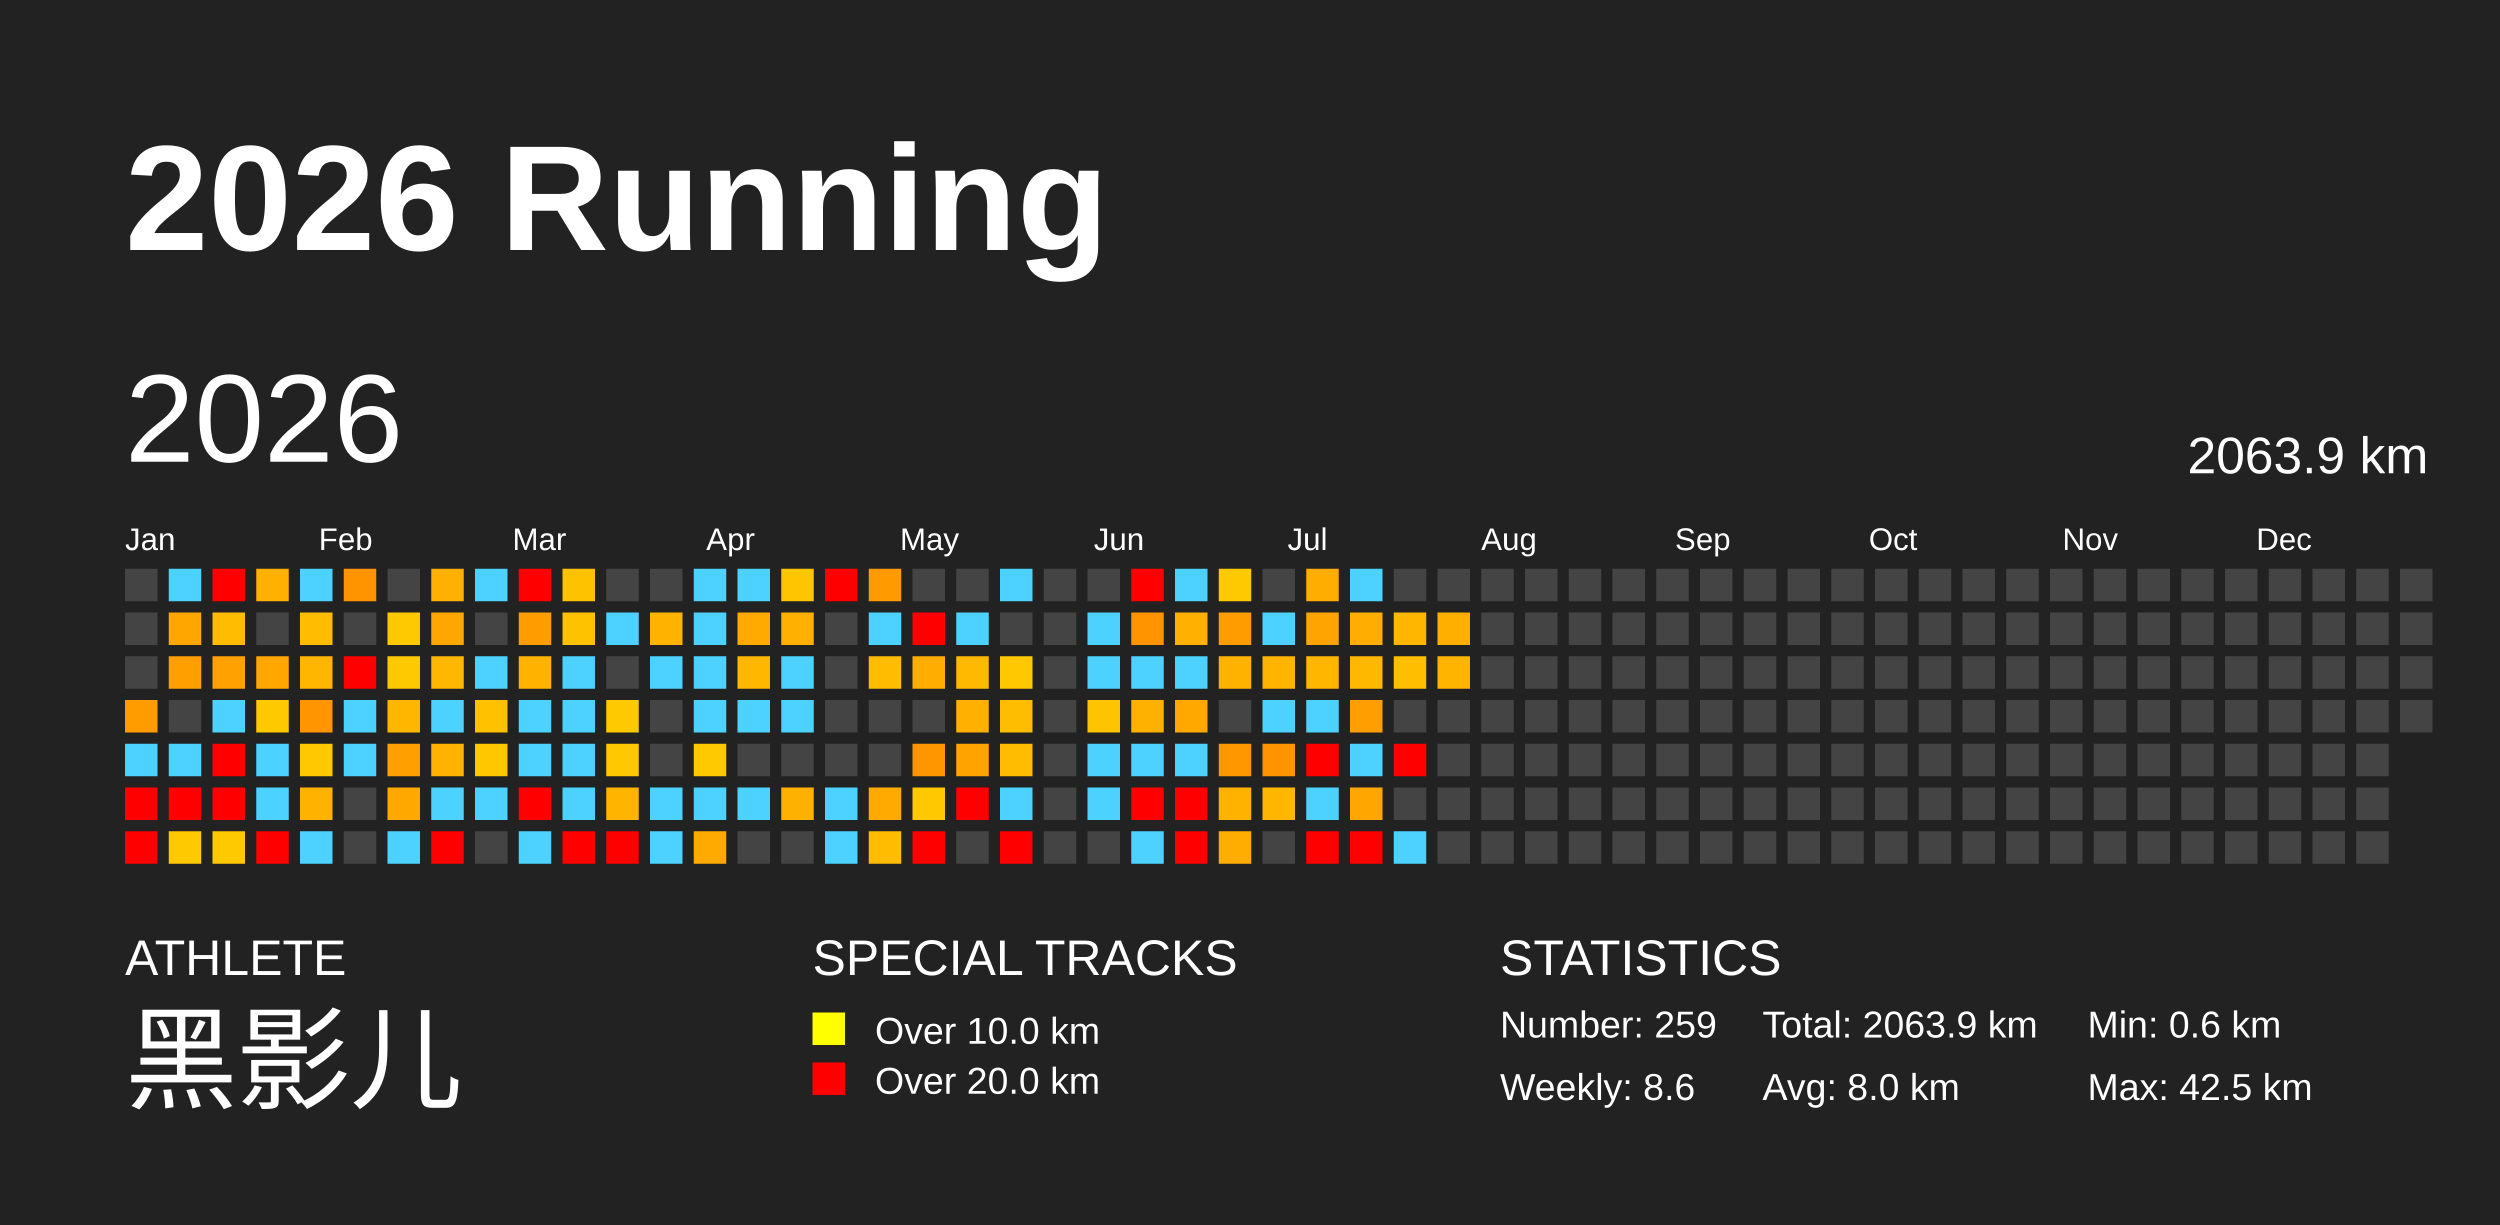
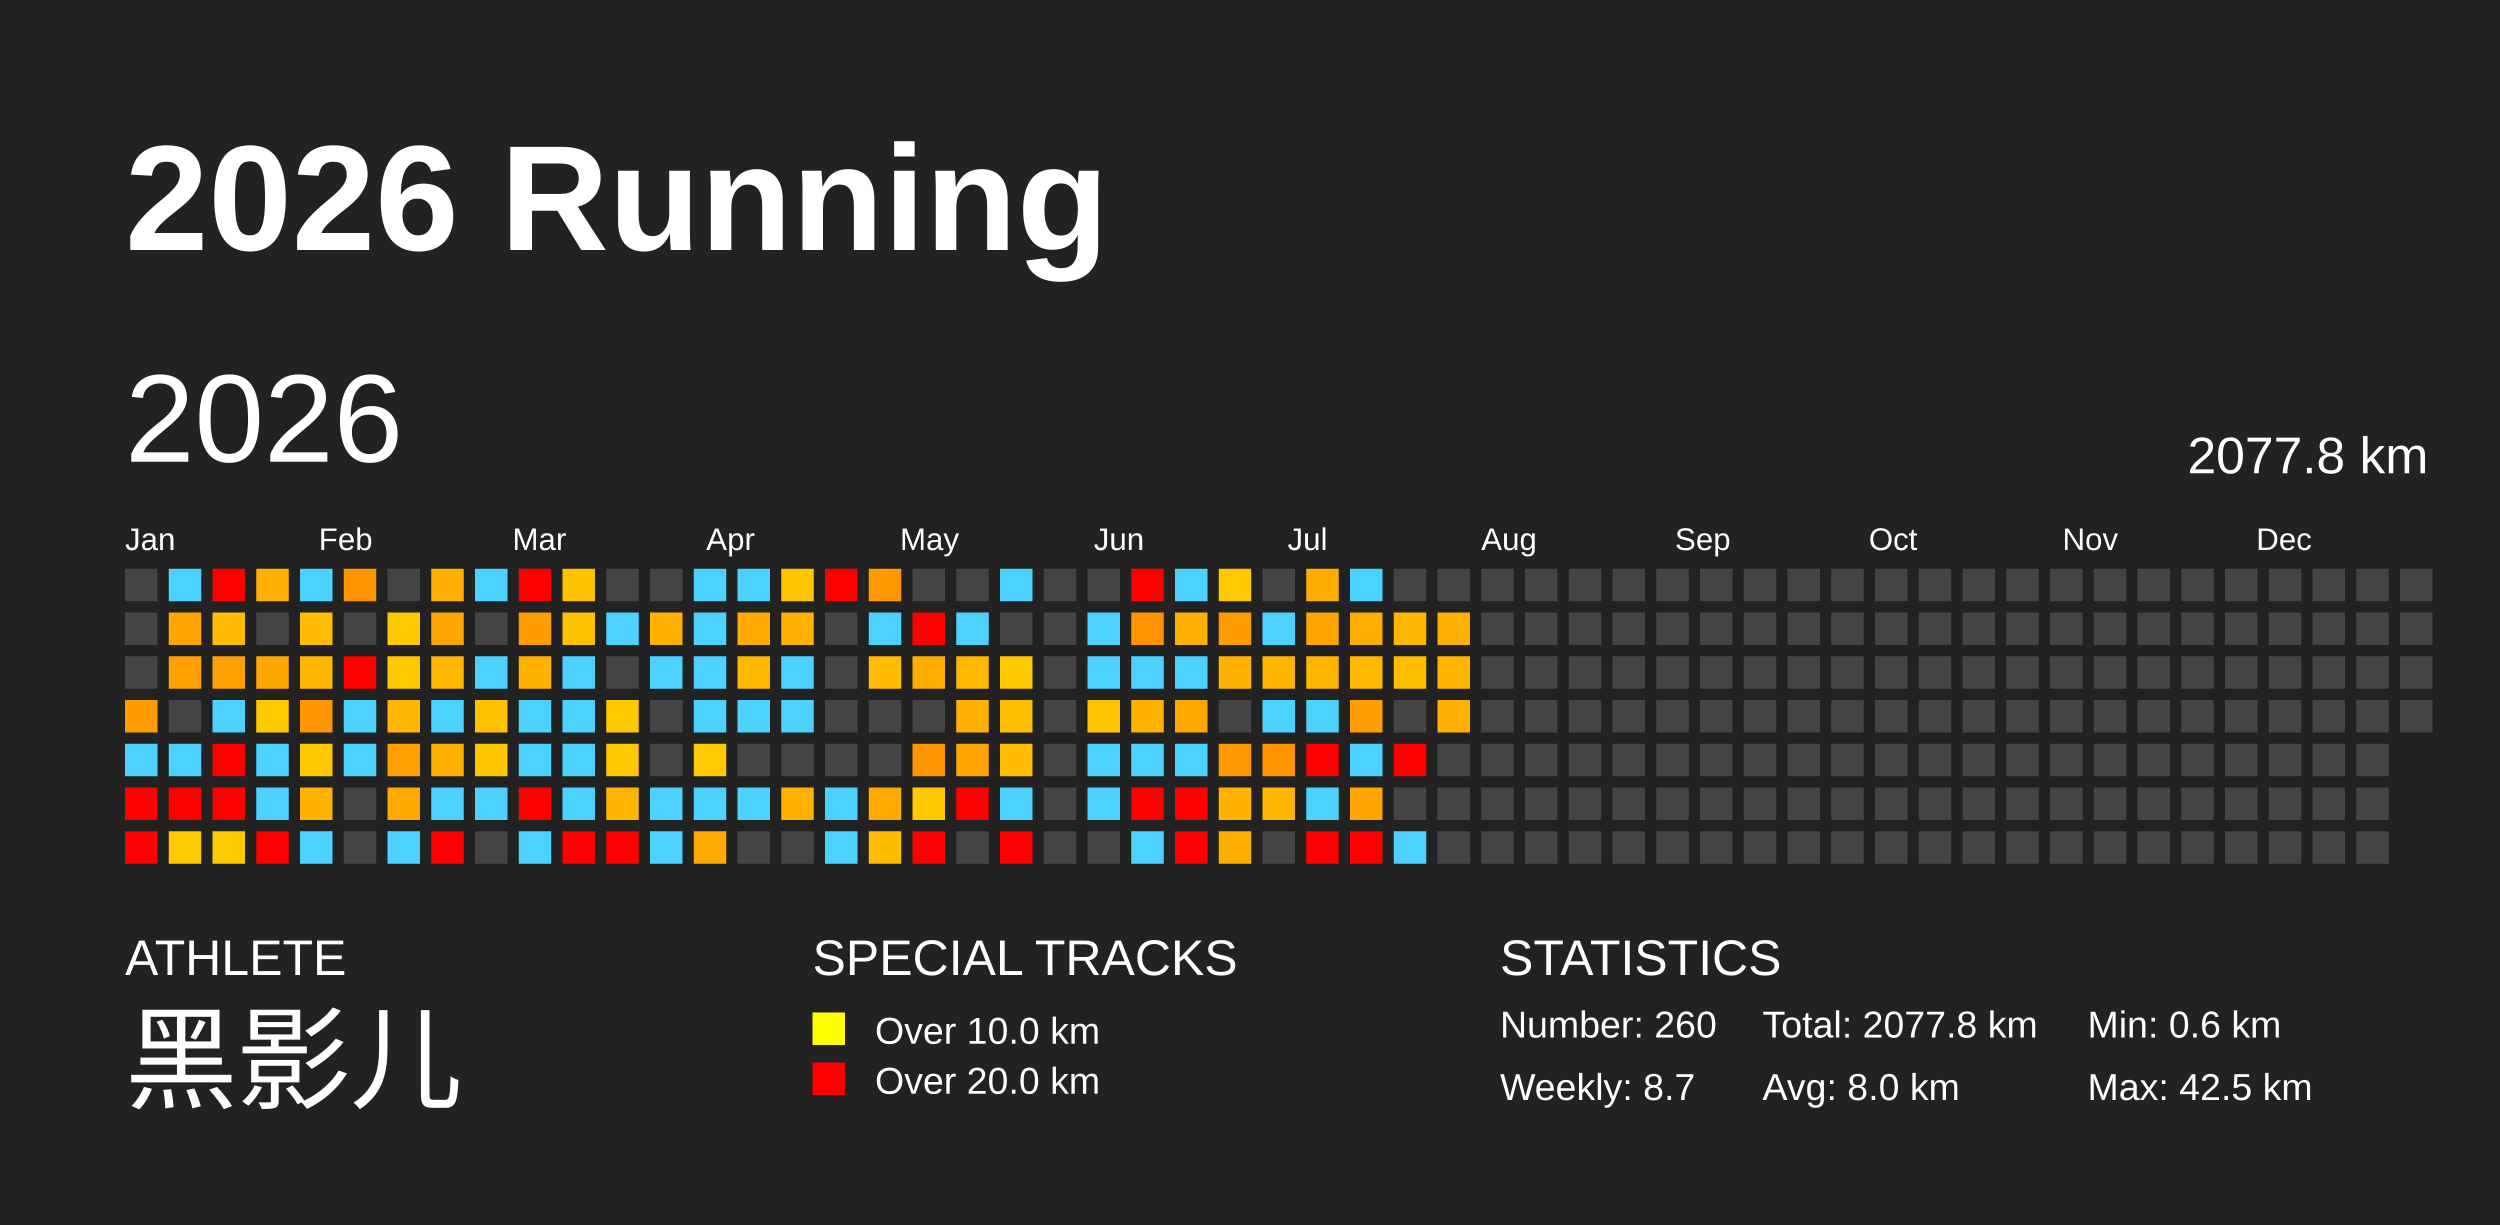
<svg xmlns="http://www.w3.org/2000/svg" baseProfile="full" height="98mm" version="1.1" viewBox="0,0,200,98" width="200mm">
  <defs />
  <rect fill="#222222" height="98" width="200" x="0" y="0" />
  <text fill="#FFFFFF" style="font-size:12px; font-family:Arial; font-weight:bold;" x="10" y="20">2026 Running</text>
  <text fill="#FFFFFF" style="font-size:4px; font-family:Arial" x="10" y="78">ATHLETE</text>
  <text fill="#FFFFFF" style="font-size:9px; font-family:Arial" x="10" y="88">黑影儿</text>
  <text fill="#FFFFFF" style="font-size:4px; font-family:Arial" x="65" y="78">SPECIAL TRACKS</text>
  <rect fill="yellow" height="2.6" width="2.6" x="65" y="81" />
  <text fill="#FFFFFF" style="font-size:3px; font-family:Arial" x="70" y="83.5">Over 10.0 km</text>
  <rect fill="red" height="2.6" width="2.6" x="65" y="85" />
  <text fill="#FFFFFF" style="font-size:3px; font-family:Arial" x="70" y="87.5">Over 20.0 km</text>
  <text fill="#FFFFFF" style="font-size:4px; font-family:Arial" x="120" y="78">STATISTICS</text>
-   <text fill="#FFFFFF" style="font-size:3px; font-family:Arial" x="120" y="83">Number: 259</text>
-   <text fill="#FFFFFF" style="font-size:3px; font-family:Arial" x="120" y="88">Weekly: 8.6</text>
-   <text fill="#FFFFFF" style="font-size:3px; font-family:Arial" x="141" y="83">Total: 2063.9 km</text>
+   <text fill="#FFFFFF" style="font-size:3px; font-family:Arial" x="120" y="83">Number: 260</text>
+   <text fill="#FFFFFF" style="font-size:3px; font-family:Arial" x="120" y="88">Weekly: 8.7</text>
+   <text fill="#FFFFFF" style="font-size:3px; font-family:Arial" x="141" y="83">Total: 2077.8 km</text>
  <text fill="#FFFFFF" style="font-size:3px; font-family:Arial" x="141" y="88">Avg: 8.0 km</text>
  <text fill="#FFFFFF" style="font-size:3px; font-family:Arial" x="167" y="83">Min: 0.6 km</text>
  <text fill="#FFFFFF" style="font-size:3px; font-family:Arial" x="167" y="88">Max: 42.5 km</text>
  <text dominant-baseline="hanging" fill="#FFFFFF" style="font-size:10.0px; font-family:Arial;" x="10" y="30">2026</text>
-   <text dominant-baseline="hanging" fill="#FFFFFF" style="font-size:4.125px; font-family:Arial;" x="175" y="35">2063.9 km</text>
+   <text dominant-baseline="hanging" fill="#FFFFFF" style="font-size:4.125px; font-family:Arial;" x="175" y="35">2077.8 km</text>
  <text fill="#FFFFFF" style="font-size:2.5px; font-family:Arial" x="10.0" y="44">Jan</text>
  <text fill="#FFFFFF" style="font-size:2.5px; font-family:Arial" x="25.5" y="44">Feb</text>
  <text fill="#FFFFFF" style="font-size:2.5px; font-family:Arial" x="41.0" y="44">Mar</text>
  <text fill="#FFFFFF" style="font-size:2.5px; font-family:Arial" x="56.5" y="44">Apr</text>
  <text fill="#FFFFFF" style="font-size:2.5px; font-family:Arial" x="72.0" y="44">May</text>
  <text fill="#FFFFFF" style="font-size:2.5px; font-family:Arial" x="87.5" y="44">Jun</text>
  <text fill="#FFFFFF" style="font-size:2.5px; font-family:Arial" x="103.0" y="44">Jul</text>
  <text fill="#FFFFFF" style="font-size:2.5px; font-family:Arial" x="118.5" y="44">Aug</text>
  <text fill="#FFFFFF" style="font-size:2.5px; font-family:Arial" x="134.0" y="44">Sep</text>
  <text fill="#FFFFFF" style="font-size:2.5px; font-family:Arial" x="149.5" y="44">Oct</text>
  <text fill="#FFFFFF" style="font-size:2.5px; font-family:Arial" x="165.0" y="44">Nov</text>
  <text fill="#FFFFFF" style="font-size:2.5px; font-family:Arial" x="180.5" y="44">Dec</text>
  <rect fill="#444444" height="2.6" width="2.6" x="10.0" y="45.5" />
  <rect fill="#444444" height="2.6" width="2.6" x="10.0" y="49.0" />
  <rect fill="#444444" height="2.6" width="2.6" x="10.0" y="52.5" />
  <rect fill="#ff9c00" height="2.6" width="2.6" x="10.0" y="56.0" />
  <rect fill="#4dd2ff" height="2.6" width="2.6" x="10.0" y="59.5" />
  <rect fill="red" height="2.6" width="2.6" x="10.0" y="63.0" />
  <rect fill="red" height="2.6" width="2.6" x="10.0" y="66.5" />
  <rect fill="#4dd2ff" height="2.6" width="2.6" x="13.5" y="45.5" />
  <rect fill="#ffa700" height="2.6" width="2.6" x="13.5" y="49.0" />
  <rect fill="#ffa000" height="2.6" width="2.6" x="13.5" y="52.5" />
  <rect fill="#444444" height="2.6" width="2.6" x="13.5" y="56.0" />
  <rect fill="#4dd2ff" height="2.6" width="2.6" x="13.5" y="59.5" />
  <rect fill="red" height="2.6" width="2.6" x="13.5" y="63.0" />
  <rect fill="#ffc900" height="2.6" width="2.6" x="13.5" y="66.5" />
  <rect fill="red" height="2.6" width="2.6" x="17.0" y="45.5" />
  <rect fill="#ffbc00" height="2.6" width="2.6" x="17.0" y="49.0" />
  <rect fill="#ffa100" height="2.6" width="2.6" x="17.0" y="52.5" />
  <rect fill="#4dd2ff" height="2.6" width="2.6" x="17.0" y="56.0" />
  <rect fill="red" height="2.6" width="2.6" x="17.0" y="59.5" />
  <rect fill="red" height="2.6" width="2.6" x="17.0" y="63.0" />
  <rect fill="#ffc900" height="2.6" width="2.6" x="17.0" y="66.5" />
  <rect fill="#ffb000" height="2.6" width="2.6" x="20.5" y="45.5" />
  <rect fill="#444444" height="2.6" width="2.6" x="20.5" y="49.0" />
  <rect fill="#ffa700" height="2.6" width="2.6" x="20.5" y="52.5" />
  <rect fill="#ffc900" height="2.6" width="2.6" x="20.5" y="56.0" />
  <rect fill="#4dd2ff" height="2.6" width="2.6" x="20.5" y="59.5" />
  <rect fill="#4dd2ff" height="2.6" width="2.6" x="20.5" y="63.0" />
  <rect fill="red" height="2.6" width="2.6" x="20.5" y="66.5" />
  <rect fill="#4dd2ff" height="2.6" width="2.6" x="24.0" y="45.5" />
  <rect fill="#ffbc00" height="2.6" width="2.6" x="24.0" y="49.0" />
  <rect fill="#ffb600" height="2.6" width="2.6" x="24.0" y="52.5" />
  <rect fill="#ff9500" height="2.6" width="2.6" x="24.0" y="56.0" />
  <rect fill="#ffc800" height="2.6" width="2.6" x="24.0" y="59.5" />
  <rect fill="#ffb200" height="2.6" width="2.6" x="24.0" y="63.0" />
  <rect fill="#4dd2ff" height="2.6" width="2.6" x="24.0" y="66.5" />
  <rect fill="#ff9300" height="2.6" width="2.6" x="27.5" y="45.5" />
  <rect fill="#444444" height="2.6" width="2.6" x="27.5" y="49.0" />
  <rect fill="red" height="2.6" width="2.6" x="27.5" y="52.5" />
  <rect fill="#4dd2ff" height="2.6" width="2.6" x="27.5" y="56.0" />
  <rect fill="#4dd2ff" height="2.6" width="2.6" x="27.5" y="59.5" />
  <rect fill="#444444" height="2.6" width="2.6" x="27.5" y="63.0" />
  <rect fill="#444444" height="2.6" width="2.6" x="27.5" y="66.5" />
  <rect fill="#444444" height="2.6" width="2.6" x="31.0" y="45.5" />
  <rect fill="#ffc900" height="2.6" width="2.6" x="31.0" y="49.0" />
  <rect fill="#ffc900" height="2.6" width="2.6" x="31.0" y="52.5" />
  <rect fill="#ffb600" height="2.6" width="2.6" x="31.0" y="56.0" />
  <rect fill="#ffa000" height="2.6" width="2.6" x="31.0" y="59.5" />
  <rect fill="#ffa900" height="2.6" width="2.6" x="31.0" y="63.0" />
  <rect fill="#4dd2ff" height="2.6" width="2.6" x="31.0" y="66.5" />
  <rect fill="#ffb000" height="2.6" width="2.6" x="34.5" y="45.5" />
  <rect fill="#ffa700" height="2.6" width="2.6" x="34.5" y="49.0" />
  <rect fill="#ffb700" height="2.6" width="2.6" x="34.5" y="52.5" />
  <rect fill="#4dd2ff" height="2.6" width="2.6" x="34.5" y="56.0" />
  <rect fill="#ffb200" height="2.6" width="2.6" x="34.5" y="59.5" />
  <rect fill="#4dd2ff" height="2.6" width="2.6" x="34.5" y="63.0" />
  <rect fill="red" height="2.6" width="2.6" x="34.5" y="66.5" />
  <rect fill="#4dd2ff" height="2.6" width="2.6" x="38.0" y="45.5" />
  <rect fill="#444444" height="2.6" width="2.6" x="38.0" y="49.0" />
  <rect fill="#4dd2ff" height="2.6" width="2.6" x="38.0" y="52.5" />
  <rect fill="#ffc100" height="2.6" width="2.6" x="38.0" y="56.0" />
  <rect fill="#ffc700" height="2.6" width="2.6" x="38.0" y="59.5" />
  <rect fill="#4dd2ff" height="2.6" width="2.6" x="38.0" y="63.0" />
  <rect fill="#444444" height="2.6" width="2.6" x="38.0" y="66.5" />
  <rect fill="red" height="2.6" width="2.6" x="41.5" y="45.5" />
  <rect fill="#ff9d00" height="2.6" width="2.6" x="41.5" y="49.0" />
  <rect fill="#ffb300" height="2.6" width="2.6" x="41.5" y="52.5" />
  <rect fill="#4dd2ff" height="2.6" width="2.6" x="41.5" y="56.0" />
  <rect fill="#4dd2ff" height="2.6" width="2.6" x="41.5" y="59.5" />
  <rect fill="red" height="2.6" width="2.6" x="41.5" y="63.0" />
  <rect fill="#4dd2ff" height="2.6" width="2.6" x="41.5" y="66.5" />
  <rect fill="#ffc200" height="2.6" width="2.6" x="45.0" y="45.5" />
  <rect fill="#ffc200" height="2.6" width="2.6" x="45.0" y="49.0" />
  <rect fill="#4dd2ff" height="2.6" width="2.6" x="45.0" y="52.5" />
  <rect fill="#4dd2ff" height="2.6" width="2.6" x="45.0" y="56.0" />
  <rect fill="#4dd2ff" height="2.6" width="2.6" x="45.0" y="59.5" />
  <rect fill="#4dd2ff" height="2.6" width="2.6" x="45.0" y="63.0" />
  <rect fill="red" height="2.6" width="2.6" x="45.0" y="66.5" />
  <rect fill="#444444" height="2.6" width="2.6" x="48.5" y="45.5" />
  <rect fill="#4dd2ff" height="2.6" width="2.6" x="48.5" y="49.0" />
  <rect fill="#444444" height="2.6" width="2.6" x="48.5" y="52.5" />
  <rect fill="#ffc900" height="2.6" width="2.6" x="48.5" y="56.0" />
  <rect fill="#ffc800" height="2.6" width="2.6" x="48.5" y="59.5" />
  <rect fill="#ffb400" height="2.6" width="2.6" x="48.5" y="63.0" />
  <rect fill="red" height="2.6" width="2.6" x="48.5" y="66.5" />
  <rect fill="#444444" height="2.6" width="2.6" x="52.0" y="45.5" />
  <rect fill="#ffb300" height="2.6" width="2.6" x="52.0" y="49.0" />
  <rect fill="#4dd2ff" height="2.6" width="2.6" x="52.0" y="52.5" />
  <rect fill="#444444" height="2.6" width="2.6" x="52.0" y="56.0" />
  <rect fill="#444444" height="2.6" width="2.6" x="52.0" y="59.5" />
  <rect fill="#4dd2ff" height="2.6" width="2.6" x="52.0" y="63.0" />
  <rect fill="#4dd2ff" height="2.6" width="2.6" x="52.0" y="66.5" />
  <rect fill="#4dd2ff" height="2.6" width="2.6" x="55.5" y="45.5" />
  <rect fill="#4dd2ff" height="2.6" width="2.6" x="55.5" y="49.0" />
  <rect fill="#4dd2ff" height="2.6" width="2.6" x="55.5" y="52.5" />
  <rect fill="#4dd2ff" height="2.6" width="2.6" x="55.5" y="56.0" />
  <rect fill="#ffc900" height="2.6" width="2.6" x="55.5" y="59.5" />
  <rect fill="#4dd2ff" height="2.6" width="2.6" x="55.5" y="63.0" />
  <rect fill="#ffaa00" height="2.6" width="2.6" x="55.5" y="66.5" />
  <rect fill="#4dd2ff" height="2.6" width="2.6" x="59.0" y="45.5" />
  <rect fill="#ffaa00" height="2.6" width="2.6" x="59.0" y="49.0" />
  <rect fill="#ffb700" height="2.6" width="2.6" x="59.0" y="52.5" />
  <rect fill="#4dd2ff" height="2.6" width="2.6" x="59.0" y="56.0" />
  <rect fill="#444444" height="2.6" width="2.6" x="59.0" y="59.5" />
  <rect fill="#4dd2ff" height="2.6" width="2.6" x="59.0" y="63.0" />
  <rect fill="#444444" height="2.6" width="2.6" x="59.0" y="66.5" />
  <rect fill="#ffc500" height="2.6" width="2.6" x="62.5" y="45.5" />
  <rect fill="#ffb000" height="2.6" width="2.6" x="62.5" y="49.0" />
  <rect fill="#4dd2ff" height="2.6" width="2.6" x="62.5" y="52.5" />
  <rect fill="#4dd2ff" height="2.6" width="2.6" x="62.5" y="56.0" />
  <rect fill="#444444" height="2.6" width="2.6" x="62.5" y="59.5" />
  <rect fill="#ffb100" height="2.6" width="2.6" x="62.5" y="63.0" />
  <rect fill="#444444" height="2.6" width="2.6" x="62.5" y="66.5" />
  <rect fill="red" height="2.6" width="2.6" x="66.0" y="45.5" />
  <rect fill="#444444" height="2.6" width="2.6" x="66.0" y="49.0" />
  <rect fill="#444444" height="2.6" width="2.6" x="66.0" y="52.5" />
  <rect fill="#444444" height="2.6" width="2.6" x="66.0" y="56.0" />
  <rect fill="#444444" height="2.6" width="2.6" x="66.0" y="59.5" />
  <rect fill="#4dd2ff" height="2.6" width="2.6" x="66.0" y="63.0" />
  <rect fill="#4dd2ff" height="2.6" width="2.6" x="66.0" y="66.5" />
  <rect fill="#ff9b00" height="2.6" width="2.6" x="69.5" y="45.5" />
  <rect fill="#4dd2ff" height="2.6" width="2.6" x="69.5" y="49.0" />
  <rect fill="#ffbc00" height="2.6" width="2.6" x="69.5" y="52.5" />
  <rect fill="#444444" height="2.6" width="2.6" x="69.5" y="56.0" />
  <rect fill="#444444" height="2.6" width="2.6" x="69.5" y="59.5" />
  <rect fill="#ffaa00" height="2.6" width="2.6" x="69.5" y="63.0" />
  <rect fill="#ffbc00" height="2.6" width="2.6" x="69.5" y="66.5" />
  <rect fill="#444444" height="2.6" width="2.6" x="73.0" y="45.5" />
  <rect fill="red" height="2.6" width="2.6" x="73.0" y="49.0" />
  <rect fill="#ffad00" height="2.6" width="2.6" x="73.0" y="52.5" />
  <rect fill="#444444" height="2.6" width="2.6" x="73.0" y="56.0" />
  <rect fill="#ff9600" height="2.6" width="2.6" x="73.0" y="59.5" />
  <rect fill="#ffc800" height="2.6" width="2.6" x="73.0" y="63.0" />
  <rect fill="red" height="2.6" width="2.6" x="73.0" y="66.5" />
  <rect fill="#444444" height="2.6" width="2.6" x="76.5" y="45.5" />
  <rect fill="#4dd2ff" height="2.6" width="2.6" x="76.5" y="49.0" />
  <rect fill="#ffb900" height="2.6" width="2.6" x="76.5" y="52.5" />
  <rect fill="#ffb000" height="2.6" width="2.6" x="76.5" y="56.0" />
  <rect fill="#ffa300" height="2.6" width="2.6" x="76.5" y="59.5" />
  <rect fill="red" height="2.6" width="2.6" x="76.5" y="63.0" />
  <rect fill="#444444" height="2.6" width="2.6" x="76.5" y="66.5" />
  <rect fill="#4dd2ff" height="2.6" width="2.6" x="80.0" y="45.5" />
  <rect fill="#444444" height="2.6" width="2.6" x="80.0" y="49.0" />
  <rect fill="#ffc800" height="2.6" width="2.6" x="80.0" y="52.5" />
  <rect fill="#ffbd00" height="2.6" width="2.6" x="80.0" y="56.0" />
  <rect fill="#ffbc00" height="2.6" width="2.6" x="80.0" y="59.5" />
  <rect fill="#4dd2ff" height="2.6" width="2.6" x="80.0" y="63.0" />
  <rect fill="red" height="2.6" width="2.6" x="80.0" y="66.5" />
  <rect fill="#444444" height="2.6" width="2.6" x="83.5" y="45.5" />
  <rect fill="#444444" height="2.6" width="2.6" x="83.5" y="49.0" />
  <rect fill="#444444" height="2.6" width="2.6" x="83.5" y="52.5" />
  <rect fill="#444444" height="2.6" width="2.6" x="83.5" y="56.0" />
  <rect fill="#444444" height="2.6" width="2.6" x="83.5" y="59.5" />
  <rect fill="#444444" height="2.6" width="2.6" x="83.5" y="63.0" />
  <rect fill="#444444" height="2.6" width="2.6" x="83.5" y="66.5" />
  <rect fill="#444444" height="2.6" width="2.6" x="87.0" y="45.5" />
  <rect fill="#4dd2ff" height="2.6" width="2.6" x="87.0" y="49.0" />
  <rect fill="#4dd2ff" height="2.6" width="2.6" x="87.0" y="52.5" />
  <rect fill="#ffc400" height="2.6" width="2.6" x="87.0" y="56.0" />
  <rect fill="#4dd2ff" height="2.6" width="2.6" x="87.0" y="59.5" />
  <rect fill="#4dd2ff" height="2.6" width="2.6" x="87.0" y="63.0" />
  <rect fill="#444444" height="2.6" width="2.6" x="87.0" y="66.5" />
  <rect fill="red" height="2.6" width="2.6" x="90.5" y="45.5" />
  <rect fill="#ff9300" height="2.6" width="2.6" x="90.5" y="49.0" />
  <rect fill="#4dd2ff" height="2.6" width="2.6" x="90.5" y="52.5" />
  <rect fill="#ffb100" height="2.6" width="2.6" x="90.5" y="56.0" />
  <rect fill="#4dd2ff" height="2.6" width="2.6" x="90.5" y="59.5" />
  <rect fill="red" height="2.6" width="2.6" x="90.5" y="63.0" />
  <rect fill="#4dd2ff" height="2.6" width="2.6" x="90.5" y="66.5" />
  <rect fill="#4dd2ff" height="2.6" width="2.6" x="94.0" y="45.5" />
  <rect fill="#ffb000" height="2.6" width="2.6" x="94.0" y="49.0" />
  <rect fill="#4dd2ff" height="2.6" width="2.6" x="94.0" y="52.5" />
  <rect fill="#ffa900" height="2.6" width="2.6" x="94.0" y="56.0" />
  <rect fill="#4dd2ff" height="2.6" width="2.6" x="94.0" y="59.5" />
  <rect fill="red" height="2.6" width="2.6" x="94.0" y="63.0" />
  <rect fill="red" height="2.6" width="2.6" x="94.0" y="66.5" />
  <rect fill="#ffc900" height="2.6" width="2.6" x="97.5" y="45.5" />
  <rect fill="#ff9d00" height="2.6" width="2.6" x="97.5" y="49.0" />
  <rect fill="#ffb300" height="2.6" width="2.6" x="97.5" y="52.5" />
  <rect fill="#444444" height="2.6" width="2.6" x="97.5" y="56.0" />
  <rect fill="#ff9700" height="2.6" width="2.6" x="97.5" y="59.5" />
  <rect fill="#ffb200" height="2.6" width="2.6" x="97.5" y="63.0" />
  <rect fill="#ffad00" height="2.6" width="2.6" x="97.5" y="66.5" />
  <rect fill="#444444" height="2.6" width="2.6" x="101.0" y="45.5" />
  <rect fill="#4dd2ff" height="2.6" width="2.6" x="101.0" y="49.0" />
  <rect fill="#ffb400" height="2.6" width="2.6" x="101.0" y="52.5" />
  <rect fill="#4dd2ff" height="2.6" width="2.6" x="101.0" y="56.0" />
  <rect fill="#ff9300" height="2.6" width="2.6" x="101.0" y="59.5" />
  <rect fill="#ffb600" height="2.6" width="2.6" x="101.0" y="63.0" />
  <rect fill="#444444" height="2.6" width="2.6" x="101.0" y="66.5" />
  <rect fill="#ffad00" height="2.6" width="2.6" x="104.5" y="45.5" />
  <rect fill="#ffa400" height="2.6" width="2.6" x="104.5" y="49.0" />
  <rect fill="#ffb600" height="2.6" width="2.6" x="104.5" y="52.5" />
  <rect fill="#4dd2ff" height="2.6" width="2.6" x="104.5" y="56.0" />
  <rect fill="red" height="2.6" width="2.6" x="104.5" y="59.5" />
  <rect fill="#4dd2ff" height="2.6" width="2.6" x="104.5" y="63.0" />
  <rect fill="red" height="2.6" width="2.6" x="104.5" y="66.5" />
  <rect fill="#4dd2ff" height="2.6" width="2.6" x="108.0" y="45.5" />
  <rect fill="#ffad00" height="2.6" width="2.6" x="108.0" y="49.0" />
  <rect fill="#ffb800" height="2.6" width="2.6" x="108.0" y="52.5" />
  <rect fill="#ff9e00" height="2.6" width="2.6" x="108.0" y="56.0" />
  <rect fill="#4dd2ff" height="2.6" width="2.6" x="108.0" y="59.5" />
  <rect fill="#ffa700" height="2.6" width="2.6" x="108.0" y="63.0" />
  <rect fill="red" height="2.6" width="2.6" x="108.0" y="66.5" />
  <rect fill="#444444" height="2.6" width="2.6" x="111.5" y="45.5" />
  <rect fill="#ffb600" height="2.6" width="2.6" x="111.5" y="49.0" />
  <rect fill="#ffbe00" height="2.6" width="2.6" x="111.5" y="52.5" />
  <rect fill="#444444" height="2.6" width="2.6" x="111.5" y="56.0" />
  <rect fill="red" height="2.6" width="2.6" x="111.5" y="59.5" />
  <rect fill="#444444" height="2.6" width="2.6" x="111.5" y="63.0" />
  <rect fill="#4dd2ff" height="2.6" width="2.6" x="111.5" y="66.5" />
  <rect fill="#444444" height="2.6" width="2.6" x="115.0" y="45.5" />
  <rect fill="#ffaf00" height="2.6" width="2.6" x="115.0" y="49.0" />
  <rect fill="#ffb500" height="2.6" width="2.6" x="115.0" y="52.5" />
-   <rect fill="#444444" height="2.6" width="2.6" x="115.0" y="56.0" />
+   <rect fill="#ffb000" height="2.6" width="2.6" x="115.0" y="56.0" />
  <rect fill="#444444" height="2.6" width="2.6" x="115.0" y="59.5" />
  <rect fill="#444444" height="2.6" width="2.6" x="115.0" y="63.0" />
  <rect fill="#444444" height="2.6" width="2.6" x="115.0" y="66.5" />
  <rect fill="#444444" height="2.6" width="2.6" x="118.5" y="45.5" />
  <rect fill="#444444" height="2.6" width="2.6" x="118.5" y="49.0" />
  <rect fill="#444444" height="2.6" width="2.6" x="118.5" y="52.5" />
  <rect fill="#444444" height="2.6" width="2.6" x="118.5" y="56.0" />
  <rect fill="#444444" height="2.6" width="2.6" x="118.5" y="59.5" />
  <rect fill="#444444" height="2.6" width="2.6" x="118.5" y="63.0" />
  <rect fill="#444444" height="2.6" width="2.6" x="118.5" y="66.5" />
  <rect fill="#444444" height="2.6" width="2.6" x="122.0" y="45.5" />
  <rect fill="#444444" height="2.6" width="2.6" x="122.0" y="49.0" />
  <rect fill="#444444" height="2.6" width="2.6" x="122.0" y="52.5" />
  <rect fill="#444444" height="2.6" width="2.6" x="122.0" y="56.0" />
  <rect fill="#444444" height="2.6" width="2.6" x="122.0" y="59.5" />
  <rect fill="#444444" height="2.6" width="2.6" x="122.0" y="63.0" />
  <rect fill="#444444" height="2.6" width="2.6" x="122.0" y="66.5" />
  <rect fill="#444444" height="2.6" width="2.6" x="125.5" y="45.5" />
  <rect fill="#444444" height="2.6" width="2.6" x="125.5" y="49.0" />
  <rect fill="#444444" height="2.6" width="2.6" x="125.5" y="52.5" />
  <rect fill="#444444" height="2.6" width="2.6" x="125.5" y="56.0" />
  <rect fill="#444444" height="2.6" width="2.6" x="125.5" y="59.5" />
  <rect fill="#444444" height="2.6" width="2.6" x="125.5" y="63.0" />
  <rect fill="#444444" height="2.6" width="2.6" x="125.5" y="66.5" />
  <rect fill="#444444" height="2.6" width="2.6" x="129.0" y="45.5" />
  <rect fill="#444444" height="2.6" width="2.6" x="129.0" y="49.0" />
  <rect fill="#444444" height="2.6" width="2.6" x="129.0" y="52.5" />
  <rect fill="#444444" height="2.6" width="2.6" x="129.0" y="56.0" />
  <rect fill="#444444" height="2.6" width="2.6" x="129.0" y="59.5" />
  <rect fill="#444444" height="2.6" width="2.6" x="129.0" y="63.0" />
  <rect fill="#444444" height="2.6" width="2.6" x="129.0" y="66.5" />
  <rect fill="#444444" height="2.6" width="2.6" x="132.5" y="45.5" />
  <rect fill="#444444" height="2.6" width="2.6" x="132.5" y="49.0" />
  <rect fill="#444444" height="2.6" width="2.6" x="132.5" y="52.5" />
  <rect fill="#444444" height="2.6" width="2.6" x="132.5" y="56.0" />
  <rect fill="#444444" height="2.6" width="2.6" x="132.5" y="59.5" />
  <rect fill="#444444" height="2.6" width="2.6" x="132.5" y="63.0" />
  <rect fill="#444444" height="2.6" width="2.6" x="132.5" y="66.5" />
  <rect fill="#444444" height="2.6" width="2.6" x="136.0" y="45.5" />
  <rect fill="#444444" height="2.6" width="2.6" x="136.0" y="49.0" />
  <rect fill="#444444" height="2.6" width="2.6" x="136.0" y="52.5" />
  <rect fill="#444444" height="2.6" width="2.6" x="136.0" y="56.0" />
  <rect fill="#444444" height="2.6" width="2.6" x="136.0" y="59.5" />
  <rect fill="#444444" height="2.6" width="2.6" x="136.0" y="63.0" />
  <rect fill="#444444" height="2.6" width="2.6" x="136.0" y="66.5" />
  <rect fill="#444444" height="2.6" width="2.6" x="139.5" y="45.5" />
  <rect fill="#444444" height="2.6" width="2.6" x="139.5" y="49.0" />
  <rect fill="#444444" height="2.6" width="2.6" x="139.5" y="52.5" />
  <rect fill="#444444" height="2.6" width="2.6" x="139.5" y="56.0" />
  <rect fill="#444444" height="2.6" width="2.6" x="139.5" y="59.5" />
  <rect fill="#444444" height="2.6" width="2.6" x="139.5" y="63.0" />
  <rect fill="#444444" height="2.6" width="2.6" x="139.5" y="66.5" />
  <rect fill="#444444" height="2.6" width="2.6" x="143.0" y="45.5" />
  <rect fill="#444444" height="2.6" width="2.6" x="143.0" y="49.0" />
  <rect fill="#444444" height="2.6" width="2.6" x="143.0" y="52.5" />
  <rect fill="#444444" height="2.6" width="2.6" x="143.0" y="56.0" />
  <rect fill="#444444" height="2.6" width="2.6" x="143.0" y="59.5" />
  <rect fill="#444444" height="2.6" width="2.6" x="143.0" y="63.0" />
  <rect fill="#444444" height="2.6" width="2.6" x="143.0" y="66.5" />
  <rect fill="#444444" height="2.6" width="2.6" x="146.5" y="45.5" />
  <rect fill="#444444" height="2.6" width="2.6" x="146.5" y="49.0" />
  <rect fill="#444444" height="2.6" width="2.6" x="146.5" y="52.5" />
  <rect fill="#444444" height="2.6" width="2.6" x="146.5" y="56.0" />
  <rect fill="#444444" height="2.6" width="2.6" x="146.5" y="59.5" />
  <rect fill="#444444" height="2.6" width="2.6" x="146.5" y="63.0" />
  <rect fill="#444444" height="2.6" width="2.6" x="146.5" y="66.5" />
  <rect fill="#444444" height="2.6" width="2.6" x="150.0" y="45.5" />
  <rect fill="#444444" height="2.6" width="2.6" x="150.0" y="49.0" />
  <rect fill="#444444" height="2.6" width="2.6" x="150.0" y="52.5" />
  <rect fill="#444444" height="2.6" width="2.6" x="150.0" y="56.0" />
  <rect fill="#444444" height="2.6" width="2.6" x="150.0" y="59.5" />
  <rect fill="#444444" height="2.6" width="2.6" x="150.0" y="63.0" />
  <rect fill="#444444" height="2.6" width="2.6" x="150.0" y="66.5" />
  <rect fill="#444444" height="2.6" width="2.6" x="153.5" y="45.5" />
  <rect fill="#444444" height="2.6" width="2.6" x="153.5" y="49.0" />
  <rect fill="#444444" height="2.6" width="2.6" x="153.5" y="52.5" />
  <rect fill="#444444" height="2.6" width="2.6" x="153.5" y="56.0" />
  <rect fill="#444444" height="2.6" width="2.6" x="153.5" y="59.5" />
  <rect fill="#444444" height="2.6" width="2.6" x="153.5" y="63.0" />
  <rect fill="#444444" height="2.6" width="2.6" x="153.5" y="66.5" />
  <rect fill="#444444" height="2.6" width="2.6" x="157.0" y="45.5" />
  <rect fill="#444444" height="2.6" width="2.6" x="157.0" y="49.0" />
  <rect fill="#444444" height="2.6" width="2.6" x="157.0" y="52.5" />
  <rect fill="#444444" height="2.6" width="2.6" x="157.0" y="56.0" />
  <rect fill="#444444" height="2.6" width="2.6" x="157.0" y="59.5" />
  <rect fill="#444444" height="2.6" width="2.6" x="157.0" y="63.0" />
  <rect fill="#444444" height="2.6" width="2.6" x="157.0" y="66.5" />
  <rect fill="#444444" height="2.6" width="2.6" x="160.5" y="45.5" />
  <rect fill="#444444" height="2.6" width="2.6" x="160.5" y="49.0" />
  <rect fill="#444444" height="2.6" width="2.6" x="160.5" y="52.5" />
  <rect fill="#444444" height="2.6" width="2.6" x="160.5" y="56.0" />
  <rect fill="#444444" height="2.6" width="2.6" x="160.5" y="59.5" />
  <rect fill="#444444" height="2.6" width="2.6" x="160.5" y="63.0" />
  <rect fill="#444444" height="2.6" width="2.6" x="160.5" y="66.5" />
  <rect fill="#444444" height="2.6" width="2.6" x="164.0" y="45.5" />
  <rect fill="#444444" height="2.6" width="2.6" x="164.0" y="49.0" />
  <rect fill="#444444" height="2.6" width="2.6" x="164.0" y="52.5" />
  <rect fill="#444444" height="2.6" width="2.6" x="164.0" y="56.0" />
  <rect fill="#444444" height="2.6" width="2.6" x="164.0" y="59.5" />
  <rect fill="#444444" height="2.6" width="2.6" x="164.0" y="63.0" />
  <rect fill="#444444" height="2.6" width="2.6" x="164.0" y="66.5" />
  <rect fill="#444444" height="2.6" width="2.6" x="167.5" y="45.5" />
  <rect fill="#444444" height="2.6" width="2.6" x="167.5" y="49.0" />
  <rect fill="#444444" height="2.6" width="2.6" x="167.5" y="52.5" />
  <rect fill="#444444" height="2.6" width="2.6" x="167.5" y="56.0" />
  <rect fill="#444444" height="2.6" width="2.6" x="167.5" y="59.5" />
  <rect fill="#444444" height="2.6" width="2.6" x="167.5" y="63.0" />
  <rect fill="#444444" height="2.6" width="2.6" x="167.5" y="66.5" />
  <rect fill="#444444" height="2.6" width="2.6" x="171.0" y="45.5" />
  <rect fill="#444444" height="2.6" width="2.6" x="171.0" y="49.0" />
  <rect fill="#444444" height="2.6" width="2.6" x="171.0" y="52.5" />
  <rect fill="#444444" height="2.6" width="2.6" x="171.0" y="56.0" />
  <rect fill="#444444" height="2.6" width="2.6" x="171.0" y="59.5" />
  <rect fill="#444444" height="2.6" width="2.6" x="171.0" y="63.0" />
  <rect fill="#444444" height="2.6" width="2.6" x="171.0" y="66.5" />
  <rect fill="#444444" height="2.6" width="2.6" x="174.5" y="45.5" />
  <rect fill="#444444" height="2.6" width="2.6" x="174.5" y="49.0" />
  <rect fill="#444444" height="2.6" width="2.6" x="174.5" y="52.5" />
  <rect fill="#444444" height="2.6" width="2.6" x="174.5" y="56.0" />
  <rect fill="#444444" height="2.6" width="2.6" x="174.5" y="59.5" />
  <rect fill="#444444" height="2.6" width="2.6" x="174.5" y="63.0" />
  <rect fill="#444444" height="2.6" width="2.6" x="174.5" y="66.5" />
  <rect fill="#444444" height="2.6" width="2.6" x="178.0" y="45.5" />
  <rect fill="#444444" height="2.6" width="2.6" x="178.0" y="49.0" />
  <rect fill="#444444" height="2.6" width="2.6" x="178.0" y="52.5" />
  <rect fill="#444444" height="2.6" width="2.6" x="178.0" y="56.0" />
  <rect fill="#444444" height="2.6" width="2.6" x="178.0" y="59.5" />
  <rect fill="#444444" height="2.6" width="2.6" x="178.0" y="63.0" />
  <rect fill="#444444" height="2.6" width="2.6" x="178.0" y="66.5" />
  <rect fill="#444444" height="2.6" width="2.6" x="181.5" y="45.5" />
  <rect fill="#444444" height="2.6" width="2.6" x="181.5" y="49.0" />
  <rect fill="#444444" height="2.6" width="2.6" x="181.5" y="52.5" />
  <rect fill="#444444" height="2.6" width="2.6" x="181.5" y="56.0" />
  <rect fill="#444444" height="2.6" width="2.6" x="181.5" y="59.5" />
  <rect fill="#444444" height="2.6" width="2.6" x="181.5" y="63.0" />
  <rect fill="#444444" height="2.6" width="2.6" x="181.5" y="66.5" />
  <rect fill="#444444" height="2.6" width="2.6" x="185.0" y="45.5" />
  <rect fill="#444444" height="2.6" width="2.6" x="185.0" y="49.0" />
  <rect fill="#444444" height="2.6" width="2.6" x="185.0" y="52.5" />
  <rect fill="#444444" height="2.6" width="2.6" x="185.0" y="56.0" />
  <rect fill="#444444" height="2.6" width="2.6" x="185.0" y="59.5" />
  <rect fill="#444444" height="2.6" width="2.6" x="185.0" y="63.0" />
  <rect fill="#444444" height="2.6" width="2.6" x="185.0" y="66.5" />
  <rect fill="#444444" height="2.6" width="2.6" x="188.5" y="45.5" />
  <rect fill="#444444" height="2.6" width="2.6" x="188.5" y="49.0" />
  <rect fill="#444444" height="2.6" width="2.6" x="188.5" y="52.5" />
  <rect fill="#444444" height="2.6" width="2.6" x="188.5" y="56.0" />
  <rect fill="#444444" height="2.6" width="2.6" x="188.5" y="59.5" />
  <rect fill="#444444" height="2.6" width="2.6" x="188.5" y="63.0" />
  <rect fill="#444444" height="2.6" width="2.6" x="188.5" y="66.5" />
  <rect fill="#444444" height="2.6" width="2.6" x="192.0" y="45.5" />
  <rect fill="#444444" height="2.6" width="2.6" x="192.0" y="49.0" />
  <rect fill="#444444" height="2.6" width="2.6" x="192.0" y="52.5" />
  <rect fill="#444444" height="2.6" width="2.6" x="192.0" y="56.0" />
</svg>
